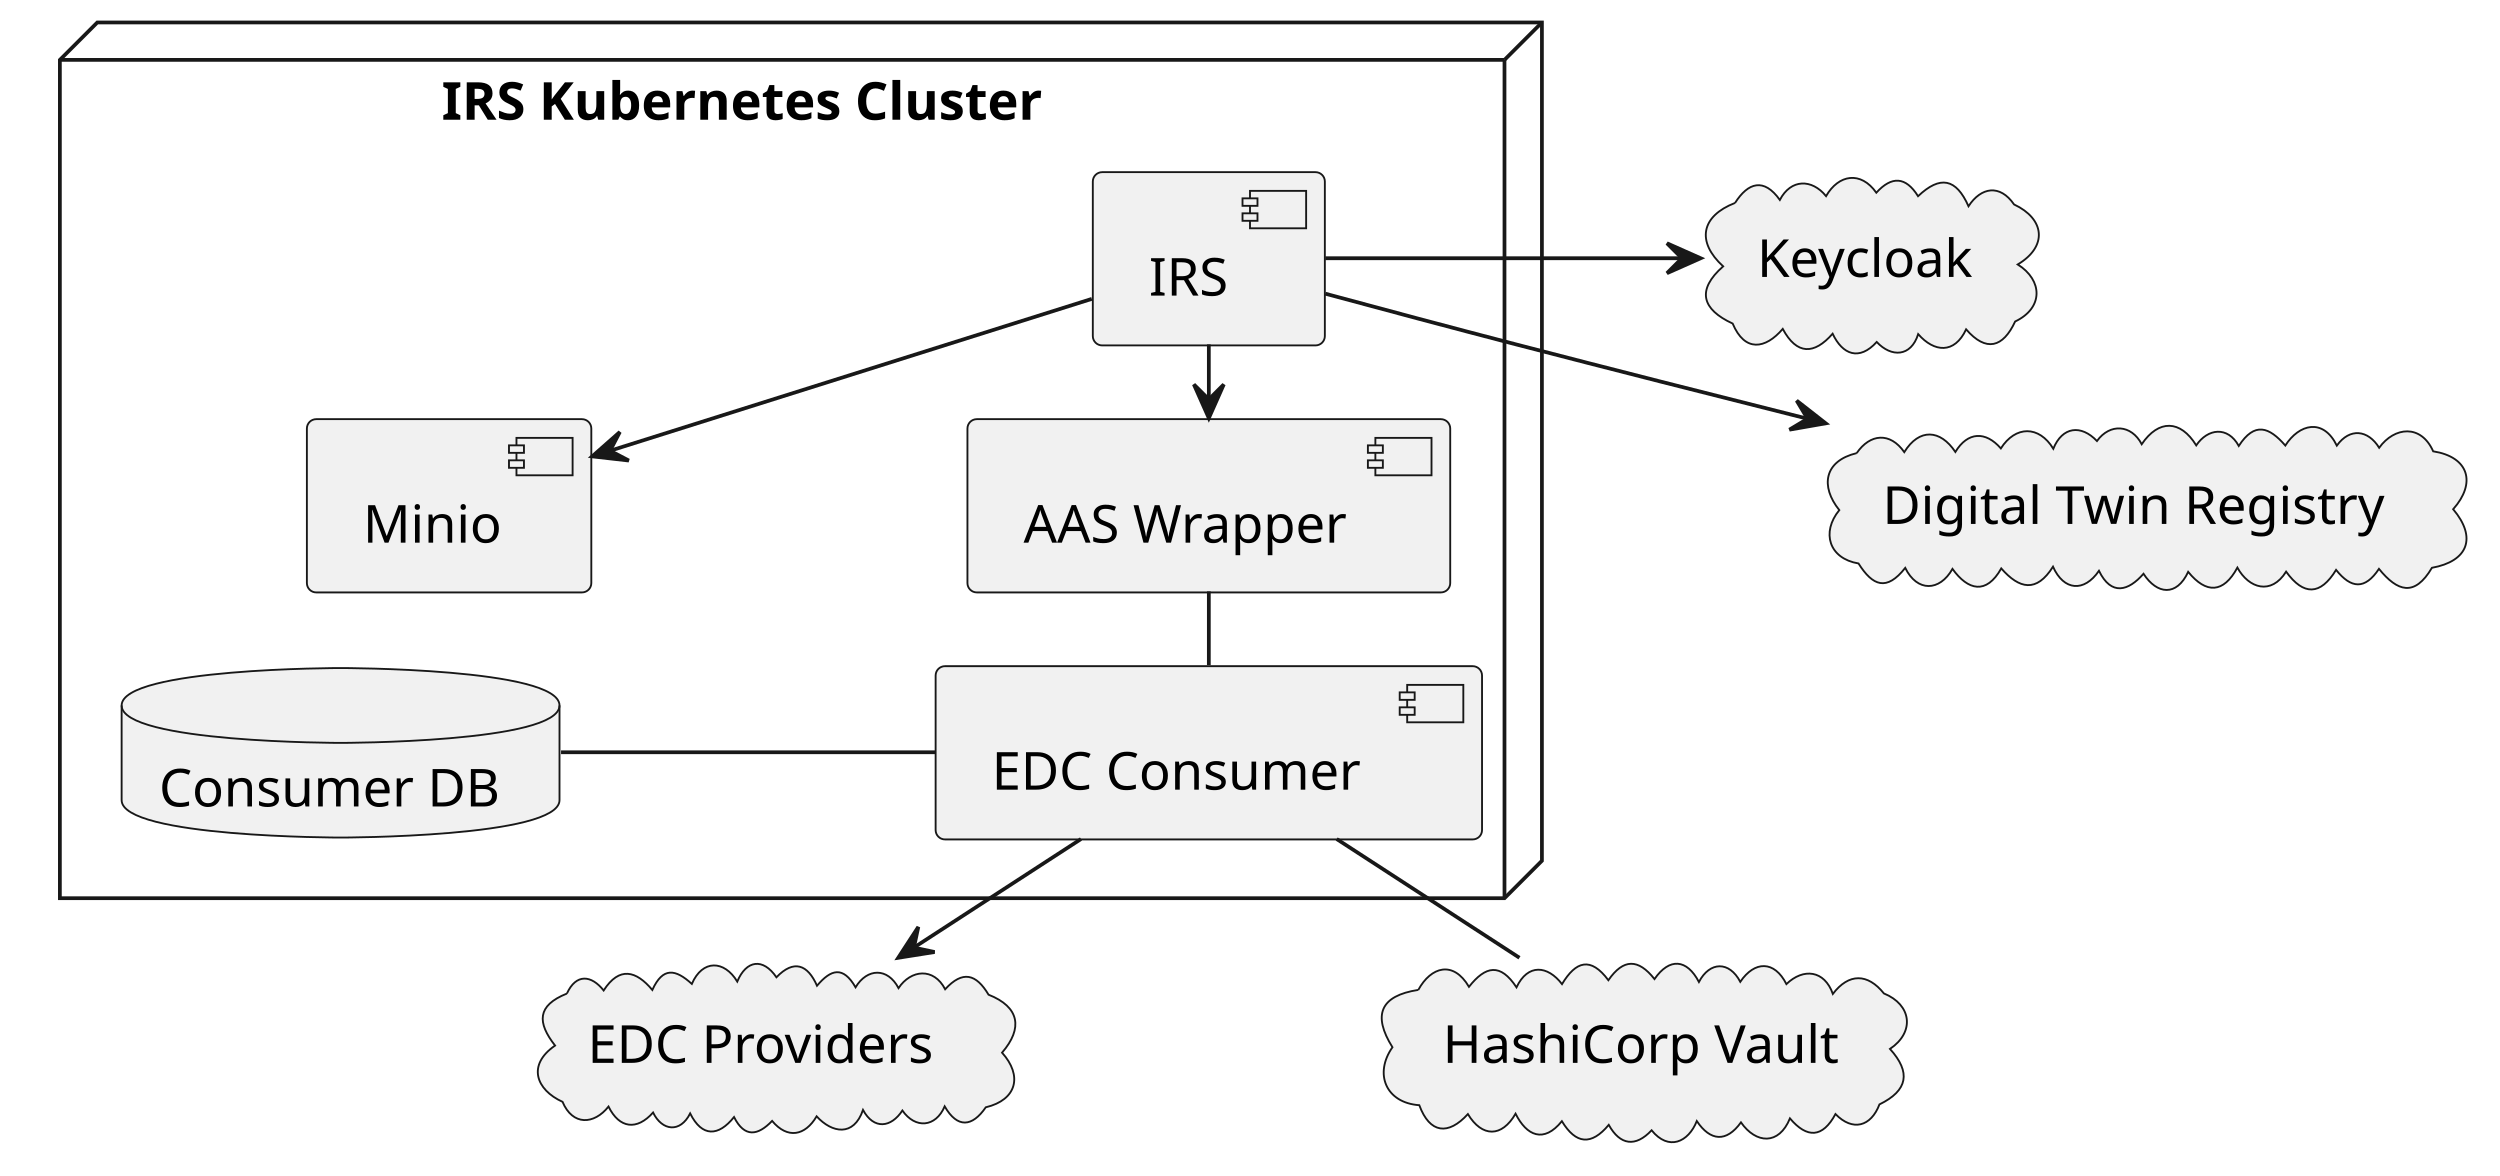
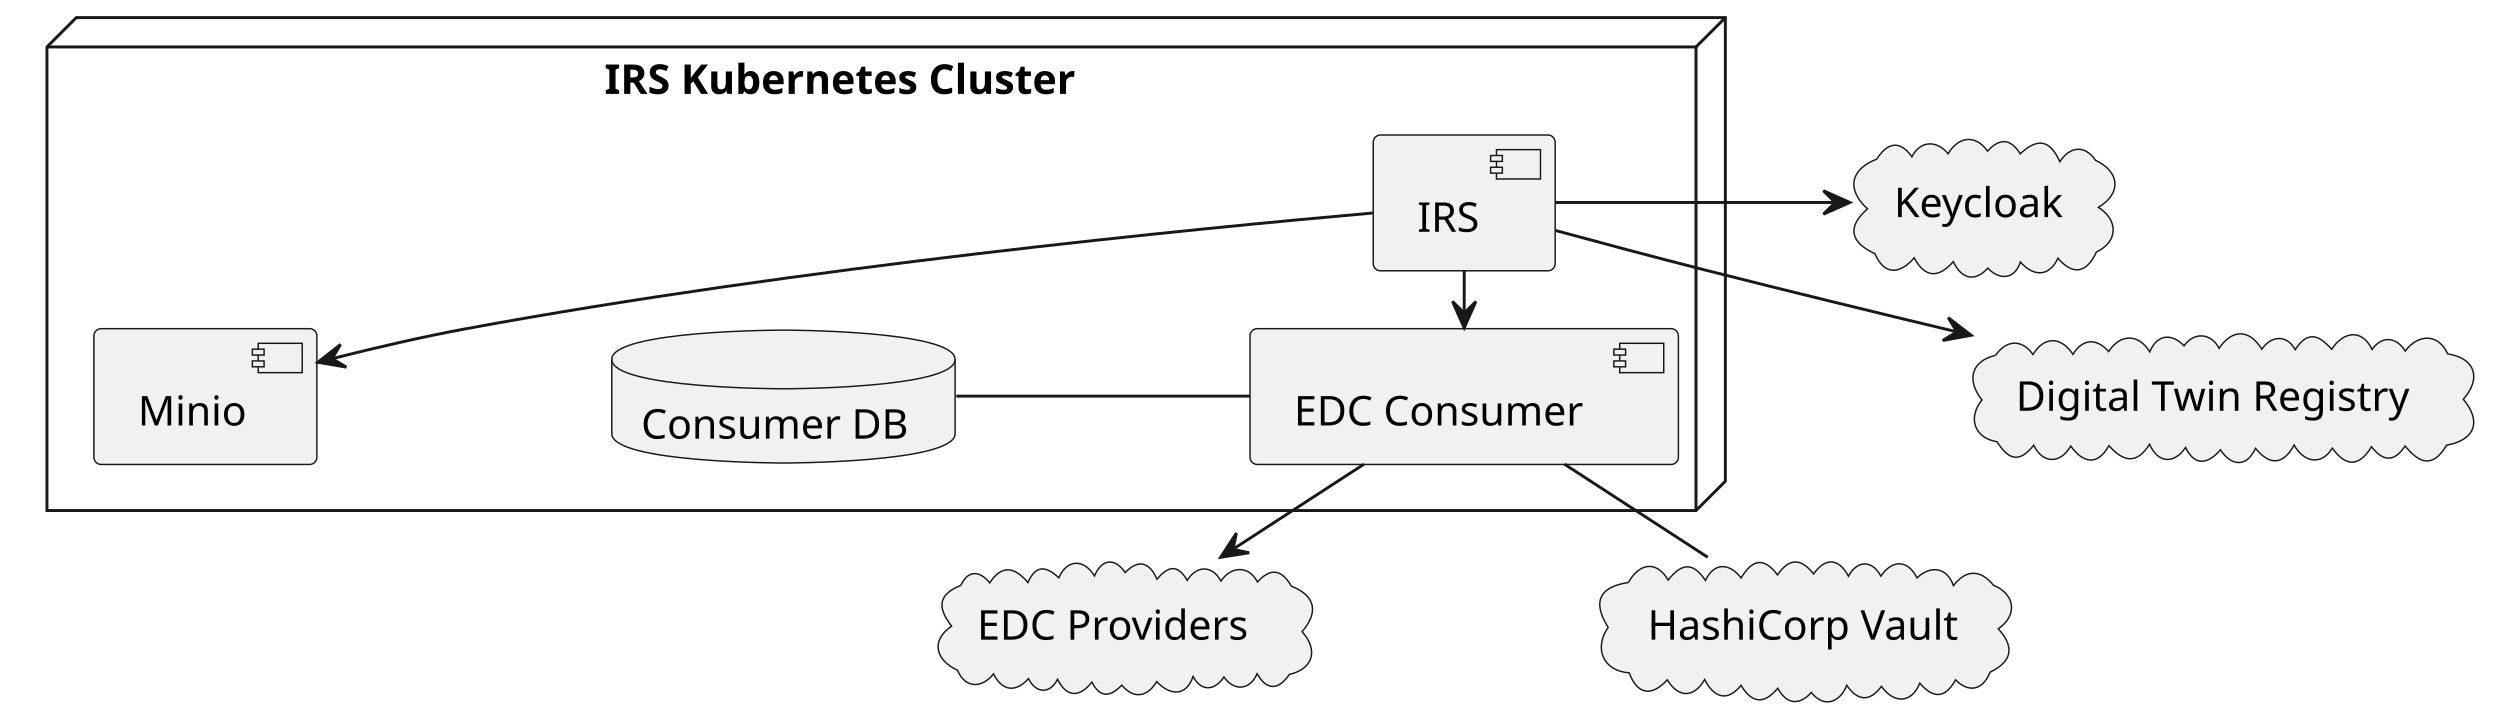
- <svg xmlns="http://www.w3.org/2000/svg" contentStyleType="text/css" height="314px" preserveAspectRatio="none" style="width:668px;height:314px;background:#FFFFFF;" version="1.1" viewBox="0 0 668 314" width="668px" zoomAndPan="magnify">
+ <svg xmlns="http://www.w3.org/2000/svg" contentStyleType="text/css" height="248px" preserveAspectRatio="none" style="width:852px;height:248px;background:#FFFFFF;" version="1.1" viewBox="0 0 852 248" width="852px" zoomAndPan="magnify">
  <defs />
  <g>
    <g id="cluster_k8s">
-       <polygon points="16,16,26,6,412,6,412,230,402,240,16,240,16,16" style="stroke:#181818;stroke-width:1.0;fill:none;" />
-       <line style="stroke:#181818;stroke-width:1.0;fill:none;" x1="402" x2="412" y1="16" y2="6" />
-       <line style="stroke:#181818;stroke-width:1.0;fill:none;" x1="16" x2="402" y1="16" y2="16" />
-       <line style="stroke:#181818;stroke-width:1.0;fill:none;" x1="402" x2="402" y1="16" y2="240" />
-       <text fill="#000000" font-family="sans-serif" font-size="14" font-weight="bold" lengthAdjust="spacing" textLength="184" x="118" y="31.995">IRS Kubernetes Cluster</text>
+       <polygon points="16,16,26,6,588,6,588,164,578,174,16,174,16,16" style="stroke:#181818;stroke-width:1.0;fill:none;" />
+       <line style="stroke:#181818;stroke-width:1.0;fill:none;" x1="578" x2="588" y1="16" y2="6" />
+       <line style="stroke:#181818;stroke-width:1.0;fill:none;" x1="16" x2="578" y1="16" y2="16" />
+       <line style="stroke:#181818;stroke-width:1.0;fill:none;" x1="578" x2="578" y1="16" y2="174" />
+       <text fill="#000000" font-family="sans-serif" font-size="14" font-weight="bold" lengthAdjust="spacing" textLength="184" x="206" y="31.995">IRS Kubernetes Cluster</text>
    </g>
    <g id="elem_IRS">
-       <rect fill="#F1F1F1" height="46.297" rx="2.5" ry="2.5" style="stroke:#181818;stroke-width:0.5;" width="62" x="292" y="46" />
-       <rect fill="#F1F1F1" height="10" style="stroke:#181818;stroke-width:0.5;" width="15" x="334" y="51" />
-       <rect fill="#F1F1F1" height="2" style="stroke:#181818;stroke-width:0.5;" width="4" x="332" y="53" />
-       <rect fill="#F1F1F1" height="2" style="stroke:#181818;stroke-width:0.5;" width="4" x="332" y="57" />
-       <text fill="#000000" font-family="sans-serif" font-size="14" lengthAdjust="spacing" textLength="22" x="307" y="78.995">IRS</text>
+       <rect fill="#F1F1F1" height="46.297" rx="2.5" ry="2.5" style="stroke:#181818;stroke-width:0.5;" width="62" x="468" y="46" />
+       <rect fill="#F1F1F1" height="10" style="stroke:#181818;stroke-width:0.5;" width="15" x="510" y="51" />
+       <rect fill="#F1F1F1" height="2" style="stroke:#181818;stroke-width:0.5;" width="4" x="508" y="53" />
+       <rect fill="#F1F1F1" height="2" style="stroke:#181818;stroke-width:0.5;" width="4" x="508" y="57" />
+       <text fill="#000000" font-family="sans-serif" font-size="14" lengthAdjust="spacing" textLength="22" x="483" y="78.995">IRS</text>
    </g>
    <g id="elem_Minio">
-       <rect fill="#F1F1F1" height="46.297" rx="2.5" ry="2.5" style="stroke:#181818;stroke-width:0.5;" width="76" x="82" y="112" />
-       <rect fill="#F1F1F1" height="10" style="stroke:#181818;stroke-width:0.5;" width="15" x="138" y="117" />
-       <rect fill="#F1F1F1" height="2" style="stroke:#181818;stroke-width:0.5;" width="4" x="136" y="119" />
-       <rect fill="#F1F1F1" height="2" style="stroke:#181818;stroke-width:0.5;" width="4" x="136" y="123" />
-       <text fill="#000000" font-family="sans-serif" font-size="14" lengthAdjust="spacing" textLength="36" x="97" y="144.995">Minio</text>
-     </g>
-     <g id="elem_aasw">
-       <rect fill="#F1F1F1" height="46.297" rx="2.5" ry="2.5" style="stroke:#181818;stroke-width:0.5;" width="129" x="258.5" y="112" />
-       <rect fill="#F1F1F1" height="10" style="stroke:#181818;stroke-width:0.5;" width="15" x="367.5" y="117" />
-       <rect fill="#F1F1F1" height="2" style="stroke:#181818;stroke-width:0.5;" width="4" x="365.5" y="119" />
-       <rect fill="#F1F1F1" height="2" style="stroke:#181818;stroke-width:0.5;" width="4" x="365.5" y="123" />
-       <text fill="#000000" font-family="sans-serif" font-size="14" lengthAdjust="spacing" textLength="89" x="273.5" y="144.995">AAS Wrapper</text>
+       <rect fill="#F1F1F1" height="46.297" rx="2.5" ry="2.5" style="stroke:#181818;stroke-width:0.5;" width="76" x="32" y="112" />
+       <rect fill="#F1F1F1" height="10" style="stroke:#181818;stroke-width:0.5;" width="15" x="88" y="117" />
+       <rect fill="#F1F1F1" height="2" style="stroke:#181818;stroke-width:0.5;" width="4" x="86" y="119" />
+       <rect fill="#F1F1F1" height="2" style="stroke:#181818;stroke-width:0.5;" width="4" x="86" y="123" />
+       <text fill="#000000" font-family="sans-serif" font-size="14" lengthAdjust="spacing" textLength="36" x="47" y="144.995">Minio</text>
    </g>
    <g id="elem_consumer">
-       <rect fill="#F1F1F1" height="46.297" rx="2.5" ry="2.5" style="stroke:#181818;stroke-width:0.5;" width="146" x="250" y="178" />
-       <rect fill="#F1F1F1" height="10" style="stroke:#181818;stroke-width:0.5;" width="15" x="376" y="183" />
-       <rect fill="#F1F1F1" height="2" style="stroke:#181818;stroke-width:0.5;" width="4" x="374" y="185" />
-       <rect fill="#F1F1F1" height="2" style="stroke:#181818;stroke-width:0.5;" width="4" x="374" y="189" />
-       <text fill="#000000" font-family="sans-serif" font-size="14" lengthAdjust="spacing" textLength="106" x="265" y="210.995">EDC Consumer</text>
+       <rect fill="#F1F1F1" height="46.297" rx="2.5" ry="2.5" style="stroke:#181818;stroke-width:0.5;" width="146" x="426" y="112" />
+       <rect fill="#F1F1F1" height="10" style="stroke:#181818;stroke-width:0.5;" width="15" x="552" y="117" />
+       <rect fill="#F1F1F1" height="2" style="stroke:#181818;stroke-width:0.5;" width="4" x="550" y="119" />
+       <rect fill="#F1F1F1" height="2" style="stroke:#181818;stroke-width:0.5;" width="4" x="550" y="123" />
+       <text fill="#000000" font-family="sans-serif" font-size="14" lengthAdjust="spacing" textLength="106" x="441" y="144.995">EDC Consumer</text>
    </g>
    <g id="elem_cdb">
-       <path d="M32.5,188.5 C32.5,178.5 91,178.5 91,178.5 C91,178.5 149.5,178.5 149.5,188.5 L149.5,213.797 C149.5,223.797 91,223.797 91,223.797 C91,223.797 32.5,223.797 32.5,213.797 L32.5,188.5 " fill="#F1F1F1" style="stroke:#181818;stroke-width:0.5;" />
-       <path d="M32.5,188.5 C32.5,198.5 91,198.5 91,198.5 C91,198.5 149.5,198.5 149.5,188.5 " fill="none" style="stroke:#181818;stroke-width:0.5;" />
-       <text fill="#000000" font-family="sans-serif" font-size="14" lengthAdjust="spacing" textLength="97" x="42.5" y="215.495">Consumer DB</text>
+       <path d="M208.5,122.5 C208.5,112.5 267,112.5 267,112.5 C267,112.5 325.5,112.5 325.5,122.5 L325.5,147.797 C325.5,157.797 267,157.797 267,157.797 C267,157.797 208.5,157.797 208.5,147.797 L208.5,122.5 " fill="#F1F1F1" style="stroke:#181818;stroke-width:0.5;" />
+       <path d="M208.5,122.5 C208.5,132.5 267,132.5 267,132.5 C267,132.5 325.5,132.5 325.5,122.5 " fill="none" style="stroke:#181818;stroke-width:0.5;" />
+       <text fill="#000000" font-family="sans-serif" font-size="14" lengthAdjust="spacing" textLength="97" x="218.5" y="149.495">Consumer DB</text>
    </g>
    <g id="elem_dtr">
-       <path d="M496.107,121.076 C499.682,115.861 505.022,115.379 508.822,120.807 C512.828,114.367 518.427,114.713 522.475,120.761 C525.77,115.326 530.544,115.131 534.628,119.814 C538.532,113.703 544.813,113.636 548.643,119.898 C551.061,113.96 556.057,113.384 560.309,117.839 C563.788,113.033 569.504,113.415 572.266,118.689 C576.797,112.027 582.593,112.138 586.836,118.999 C589.914,114.456 595.255,113.791 598.201,119.151 C602.449,112.628 606.29,114.056 610.635,119.046 C614.315,113.289 620.736,111.605 624.404,119.058 C627.879,114.242 632.732,114.83 635.713,119.638 C639.813,113.993 646.899,113.287 650.146,120.589 C659.765,122.114 661.689,129.079 655.487,136.064 C661.873,143.649 659.498,149.963 649.811,151.72 C645.157,159.597 640.593,158.069 635.66,152.002 C631.898,157.645 628.224,157.307 624.203,152.279 C620.001,159.13 615.521,159.205 610.851,152.75 C606.824,159.14 600.872,157.193 597.83,151.673 C594.107,158.555 589.508,158.719 584.684,152.805 C581.58,159.459 576.365,158.87 572.743,153.312 C568.696,157.943 564.136,159.285 560.842,152.525 C556.861,158.33 551.448,157.863 548.561,151.427 C544.141,158.435 539.574,157.381 534.738,151.886 C530.72,159.012 525.847,157.746 521.703,152.014 C518.255,158.094 512.257,158.217 509.075,151.747 C504.095,158.057 500.401,156.589 496.592,150.561 C488.658,149.225 486.608,142.234 491.46,136.298 C486.365,129.976 487.368,123.174 496.107,121.076 " fill="#F1F1F1" style="stroke:#181818;stroke-width:0.5;" />
-       <text fill="#000000" font-family="sans-serif" font-size="14" lengthAdjust="spacing" textLength="138" x="503" y="139.995">Digital Twin Registry</text>
+       <path d="M680.107,121.076 C683.682,115.861 689.022,115.379 692.822,120.807 C696.828,114.367 702.427,114.713 706.475,120.761 C709.77,115.326 714.544,115.131 718.628,119.814 C722.532,113.703 728.813,113.636 732.643,119.898 C735.061,113.96 740.057,113.384 744.309,117.839 C747.788,113.033 753.504,113.415 756.266,118.689 C760.797,112.027 766.593,112.138 770.836,118.999 C773.914,114.456 779.255,113.791 782.201,119.151 C786.449,112.628 790.29,114.056 794.635,119.046 C798.315,113.289 804.736,111.605 808.404,119.058 C811.879,114.242 816.732,114.83 819.713,119.638 C823.813,113.993 830.899,113.287 834.146,120.589 C843.765,122.114 845.689,129.079 839.487,136.064 C845.873,143.649 843.498,149.963 833.811,151.72 C829.157,159.597 824.593,158.069 819.66,152.002 C815.898,157.645 812.224,157.307 808.203,152.279 C804.001,159.13 799.521,159.205 794.851,152.75 C790.824,159.14 784.872,157.193 781.83,151.673 C778.107,158.555 773.508,158.719 768.684,152.805 C765.58,159.459 760.365,158.87 756.743,153.312 C752.696,157.943 748.136,159.285 744.842,152.525 C740.861,158.33 735.448,157.863 732.561,151.427 C728.141,158.435 723.574,157.381 718.738,151.886 C714.72,159.012 709.847,157.746 705.703,152.014 C702.255,158.094 696.257,158.217 693.075,151.747 C688.095,158.057 684.401,156.589 680.592,150.561 C672.658,149.225 670.608,142.234 675.46,136.298 C670.365,129.976 671.368,123.174 680.107,121.076 " fill="#F1F1F1" style="stroke:#181818;stroke-width:0.5;" />
+       <text fill="#000000" font-family="sans-serif" font-size="14" lengthAdjust="spacing" textLength="138" x="687" y="139.995">Digital Twin Registry</text>
    </g>
    <g id="elem_providers">
-       <path d="M151.475,265.482 C153.941,260.065 158.023,260.517 161.295,264.654 C165.499,258.135 169.978,259.359 174.303,264.518 C177.117,258.322 180.482,258.916 184.855,262.903 C187.71,256.327 193.498,256.52 196.996,262.27 C199.414,256.538 203.844,255.847 207.465,261.126 C212.144,256.273 215.818,257.729 218.305,263.387 C222.059,258.96 225.262,258.04 228.603,263.804 C231.72,258.664 237.167,258.474 240.084,264.017 C243.411,259.062 249.489,258.44 252.547,264.326 C257.224,259.241 260.802,260.185 264.14,265.779 C272.45,269.061 273.374,274.744 267.75,281.272 C273.264,287.406 271.758,293.876 263.398,295.875 C259.744,301.169 255.822,301.52 252.419,295.629 C250,301.27 244.576,301.678 241.119,296.735 C238.071,301.354 233.504,301.909 230.596,296.586 C228.086,303.829 222.322,302.774 218.202,298.287 C215.127,303.502 210.425,304.438 206.308,299.51 C202.512,303.46 198.963,304.081 196.135,298.479 C191.982,303.658 187.611,303.923 184.41,297.514 C181.742,302.801 176.919,302.208 174.501,297.272 C170.154,302.141 165.504,301.551 162.595,295.678 C158.708,300.551 153.025,300.84 150.306,294.408 C143.203,291.173 140.786,284.55 148.314,279.376 C143.526,273.231 143.424,268.705 151.475,265.482 " fill="#F1F1F1" style="stroke:#181818;stroke-width:0.5;" />
-       <text fill="#000000" font-family="sans-serif" font-size="14" lengthAdjust="spacing" textLength="98" x="157" y="283.995">EDC Providers</text>
+       <path d="M327.475,199.482 C329.942,194.065 334.023,194.517 337.295,198.654 C341.498,192.135 345.978,193.359 350.303,198.518 C353.117,192.322 356.482,192.916 360.855,196.903 C363.71,190.327 369.498,190.52 372.996,196.27 C375.414,190.538 379.844,189.847 383.465,195.126 C388.144,190.273 391.818,191.729 394.305,197.387 C398.059,192.96 401.262,192.04 404.603,197.804 C407.719,192.664 413.167,192.474 416.084,198.017 C419.411,193.062 425.489,192.44 428.547,198.326 C433.224,193.241 436.802,194.185 440.14,199.78 C448.45,203.061 449.374,208.744 443.75,215.272 C449.264,221.406 447.758,227.876 439.398,229.875 C435.744,235.169 431.822,235.52 428.419,229.629 C426,235.27 420.575,235.678 417.12,230.735 C414.071,235.354 409.504,235.909 406.596,230.586 C404.086,237.828 398.322,236.774 394.202,232.287 C391.127,237.502 386.425,238.439 382.308,233.51 C378.512,237.46 374.963,238.081 372.135,232.479 C367.981,237.658 363.611,237.923 360.41,231.514 C357.742,236.801 352.919,236.208 350.501,231.272 C346.154,236.141 341.504,235.551 338.595,229.678 C334.708,234.551 329.025,234.84 326.306,228.408 C319.203,225.173 316.786,218.55 324.313,213.376 C319.526,207.232 319.424,202.705 327.475,199.482 " fill="#F1F1F1" style="stroke:#181818;stroke-width:0.5;" />
+       <text fill="#000000" font-family="sans-serif" font-size="14" lengthAdjust="spacing" textLength="98" x="333" y="217.995">EDC Providers</text>
    </g>
    <g id="elem_Keycloak">
-       <path d="M463.602,54.227 C467.093,48.742 471.308,47.429 475.574,53.419 C478.526,47.756 484.122,47.741 487.923,52.403 C491.284,46.584 497.197,45.612 501.354,51.49 C505.474,46.977 509.202,47.147 512.505,52.421 C518.421,46.825 522.668,47.646 525.984,55.105 C529.348,49.973 534.381,49.14 538.159,54.63 C546.372,58.469 547.231,65.826 539.141,70.663 C545.88,74.917 546.03,82.303 538.447,85.904 C535.213,92.891 530.69,94.159 525.35,88.003 C522.232,94.664 516.811,94.154 512.542,89.282 C510.593,95.428 505.351,95.531 501.456,91.376 C496.785,96.511 492.334,94.791 489.678,89.17 C484.709,94.84 480.101,94.856 476.351,87.885 C471.697,93.319 466.216,94.161 462.967,86.454 C454.764,82.67 453.209,77.519 460.425,71.171 C453.226,64.594 454.498,57.748 463.602,54.227 " fill="#F1F1F1" style="stroke:#181818;stroke-width:0.5;" />
-       <text fill="#000000" font-family="sans-serif" font-size="14" lengthAdjust="spacing" textLength="61" x="469.5" y="73.995">Keycloak</text>
+       <path d="M639.602,54.227 C643.093,48.742 647.308,47.429 651.574,53.419 C654.526,47.756 660.122,47.741 663.923,52.403 C667.284,46.584 673.197,45.612 677.354,51.49 C681.474,46.977 685.202,47.147 688.505,52.421 C694.421,46.825 698.668,47.646 701.984,55.105 C705.348,49.973 710.381,49.14 714.159,54.63 C722.372,58.469 723.231,65.826 715.141,70.663 C721.88,74.917 722.03,82.303 714.447,85.904 C711.213,92.891 706.69,94.159 701.35,88.003 C698.232,94.664 692.811,94.154 688.542,89.282 C686.593,95.428 681.351,95.531 677.456,91.376 C672.785,96.511 668.334,94.791 665.678,89.17 C660.709,94.84 656.101,94.856 652.351,87.885 C647.697,93.319 642.216,94.161 638.967,86.454 C630.764,82.67 629.21,77.519 636.425,71.171 C629.226,64.594 630.498,57.748 639.602,54.227 " fill="#F1F1F1" style="stroke:#181818;stroke-width:0.5;" />
+       <text fill="#000000" font-family="sans-serif" font-size="14" lengthAdjust="spacing" textLength="61" x="645.5" y="73.995">Keycloak</text>
    </g>
    <g id="elem_vault">
-       <path d="M378.97,264.502 C382.368,258.288 388.296,256.543 392.511,263.673 C396.969,258.039 400.885,257.273 405.209,263.814 C408.242,257.408 413.531,257.955 417.371,262.954 C421.075,256.806 425.001,255.54 429.758,261.913 C433.797,256.08 437.757,256.14 442.079,261.604 C446.089,255.833 450.723,256.218 453.952,262.381 C456.864,256.867 462.048,256.736 465.003,262.339 C468.816,256.713 474.105,256.573 477.327,262.946 C481.858,258.6 487.473,259.192 489.74,265.568 C494.002,259.997 499.023,260.016 503.38,265.449 C510.758,268.44 511.742,275.736 505.006,280.275 C510.651,286.529 509.826,291.368 502.19,295.099 C499.925,301.042 495.049,302.407 490.44,297.68 C486.997,304.08 482.843,304.231 478.277,298.837 C475.307,306.083 469.21,305.637 465.185,299.902 C461.253,305.342 457.001,304.918 453.387,299.555 C451.132,305.207 445.858,307.632 441.309,302.014 C436.997,306.607 432.897,306.032 429.858,300.565 C425.187,306.162 421.084,305.752 417.335,299.585 C412.463,305.586 407.912,303.467 404.959,297.587 C401.266,303.973 396.01,303.925 392.218,297.686 C386.971,303.437 382.041,302.903 379.235,295.311 C370.281,294.681 367.103,286.899 372.062,279.824 C366.707,271.251 368.77,266.063 378.97,264.502 " fill="#F1F1F1" style="stroke:#181818;stroke-width:0.5;" />
-       <text fill="#000000" font-family="sans-serif" font-size="14" lengthAdjust="spacing" textLength="109" x="385.5" y="283.995">HashiCorp Vault</text>
+       <path d="M554.97,198.502 C558.368,192.288 564.296,190.543 568.511,197.673 C572.968,192.039 576.885,191.273 581.209,197.814 C584.242,191.408 589.531,191.955 593.371,196.954 C597.075,190.806 601.001,189.54 605.758,195.912 C609.797,190.08 613.757,190.14 618.079,195.604 C622.089,189.833 626.723,190.218 629.952,196.381 C632.864,190.867 638.048,190.736 641.003,196.339 C644.816,190.713 650.105,190.573 653.327,196.946 C657.858,192.6 663.473,193.192 665.74,199.568 C670.002,193.996 675.023,194.016 679.38,199.449 C686.758,202.44 687.742,209.736 681.006,214.275 C686.651,220.529 685.826,225.368 678.19,229.099 C675.925,235.042 671.049,236.407 666.44,231.679 C662.997,238.08 658.843,238.231 654.277,232.837 C651.307,240.083 645.21,239.637 641.185,233.902 C637.253,239.342 633.001,238.917 629.386,233.555 C627.131,239.207 621.858,241.632 617.309,236.014 C612.997,240.607 608.897,240.032 605.857,234.565 C601.187,240.162 597.084,239.752 593.335,233.585 C588.463,239.586 583.912,237.468 580.959,231.587 C577.266,237.972 572.01,237.925 568.218,231.686 C562.971,237.437 558.041,236.903 555.235,229.311 C546.28,228.681 543.103,220.899 548.062,213.824 C542.707,205.251 544.77,200.063 554.97,198.502 " fill="#F1F1F1" style="stroke:#181818;stroke-width:0.5;" />
+       <text fill="#000000" font-family="sans-serif" font-size="14" lengthAdjust="spacing" textLength="109" x="561.5" y="217.995">HashiCorp Vault</text>
    </g>
    <g id="link_IRS_Minio">
-       <path d="M291.73,79.86 C257.35,90.7 201.88,108.18 163.33,120.34 " fill="none" id="IRS-to-Minio" style="stroke:#181818;stroke-width:1.0;" />
-       <polygon fill="#181818" points="158.24,121.94,168.025,123.057,163.01,120.441,165.626,115.425,158.24,121.94" style="stroke:#181818;stroke-width:1.0;" />
+       <path d="M467.87,72.59 C407.81,77.87 271.88,91.15 159,112 C144.08,114.75 127.94,118.51 113.55,122.13 " fill="none" id="IRS-to-Minio" style="stroke:#181818;stroke-width:1.0;" />
+       <polygon fill="#181818" points="108.33,123.46,118.037,125.124,113.177,122.231,116.07,117.37,108.33,123.46" style="stroke:#181818;stroke-width:1.0;" />
    </g>
-     <g id="link_IRS_aasw">
-       <path d="M323,92.03 C323,96.7 323,101.69 323,106.53 " fill="none" id="IRS-to-aasw" style="stroke:#181818;stroke-width:1.0;" />
-       <polygon fill="#181818" points="323,111.72,327,102.72,323,106.72,319,102.72,323,111.72" style="stroke:#181818;stroke-width:1.0;" />
-     </g>
-     <g id="link_aasw_consumer">
-       <path d="M323,158.03 C323,164.39 323,171.34 323,177.72 " fill="none" id="aasw-consumer" style="stroke:#181818;stroke-width:1.0;" />
+     <g id="link_IRS_consumer">
+       <path d="M499,92.03 C499,96.7 499,101.69 499,106.53 " fill="none" id="IRS-to-consumer" style="stroke:#181818;stroke-width:1.0;" />
+       <polygon fill="#181818" points="499,111.72,503,102.72,499,106.72,495,102.72,499,111.72" style="stroke:#181818;stroke-width:1.0;" />
    </g>
    <g id="link_cdb_consumer">
-       <path d="M149.91,201 C183.26,201 216.62,201 249.98,201 " fill="none" id="cdb-consumer" style="stroke:#181818;stroke-width:1.0;" />
+       <path d="M325.91,135 C359.26,135 392.62,135 425.98,135 " fill="none" id="cdb-consumer" style="stroke:#181818;stroke-width:1.0;" />
    </g>
    <g id="link_IRS_Keycloak">
-       <path d="M354.11,69 C385.85,69 417.58,69 449.32,69 " fill="none" id="IRS-to-Keycloak" style="stroke:#181818;stroke-width:1.0;" />
-       <polygon fill="#181818" points="454.41,69,445.41,65,449.41,69,445.41,73,454.41,69" style="stroke:#181818;stroke-width:1.0;" />
+       <path d="M530.11,69 C561.85,69 593.58,69 625.32,69 " fill="none" id="IRS-to-Keycloak" style="stroke:#181818;stroke-width:1.0;" />
+       <polygon fill="#181818" points="630.41,69,621.41,65,625.41,69,621.41,73,630.41,69" style="stroke:#181818;stroke-width:1.0;" />
    </g>
    <g id="link_IRS_dtr">
-       <path d="M354.12,78.47 C369.43,82.61 388.17,87.63 405,92 C430.23,98.56 457.64,105.52 482.83,111.85 " fill="none" id="IRS-to-dtr" style="stroke:#181818;stroke-width:1.0;" />
-       <polygon fill="#181818" points="487.83,113.11,480.069,107.047,482.979,111.897,478.129,114.808,487.83,113.11" style="stroke:#181818;stroke-width:1.0;" />
+       <path d="M530.1,78.55 C545.4,82.71 564.14,87.72 581,92 C608.8,99.06 639.16,106.46 666.67,113.04 " fill="none" id="IRS-to-dtr" style="stroke:#181818;stroke-width:1.0;" />
+       <polygon fill="#181818" points="671.77,114.26,663.959,108.261,666.909,113.088,662.083,116.038,671.77,114.26" style="stroke:#181818;stroke-width:1.0;" />
    </g>
    <g id="link_consumer_providers">
-       <path d="M288.84,224.19 C274.91,233.24 258.73,243.75 244.38,253.07 " fill="none" id="consumer-to-providers" style="stroke:#181818;stroke-width:1.0;" />
-       <polygon fill="#181818" points="240,255.92,249.728,254.379,244.195,253.2,245.375,247.667,240,255.92" style="stroke:#181818;stroke-width:1.0;" />
+       <path d="M464.84,158.19 C450.91,167.24 434.73,177.75 420.38,187.07 " fill="none" id="consumer-to-providers" style="stroke:#181818;stroke-width:1.0;" />
+       <polygon fill="#181818" points="416,189.92,425.728,188.379,420.195,187.2,421.375,181.667,416,189.92" style="stroke:#181818;stroke-width:1.0;" />
    </g>
    <g id="link_consumer_vault">
-       <path d="M357.16,224.19 C372.53,234.18 390.64,245.94 406,255.92 " fill="none" id="consumer-vault" style="stroke:#181818;stroke-width:1.0;" />
+       <path d="M533.16,158.19 C548.53,168.18 566.64,179.94 582,189.92 " fill="none" id="consumer-vault" style="stroke:#181818;stroke-width:1.0;" />
    </g>
  </g>
</svg>
